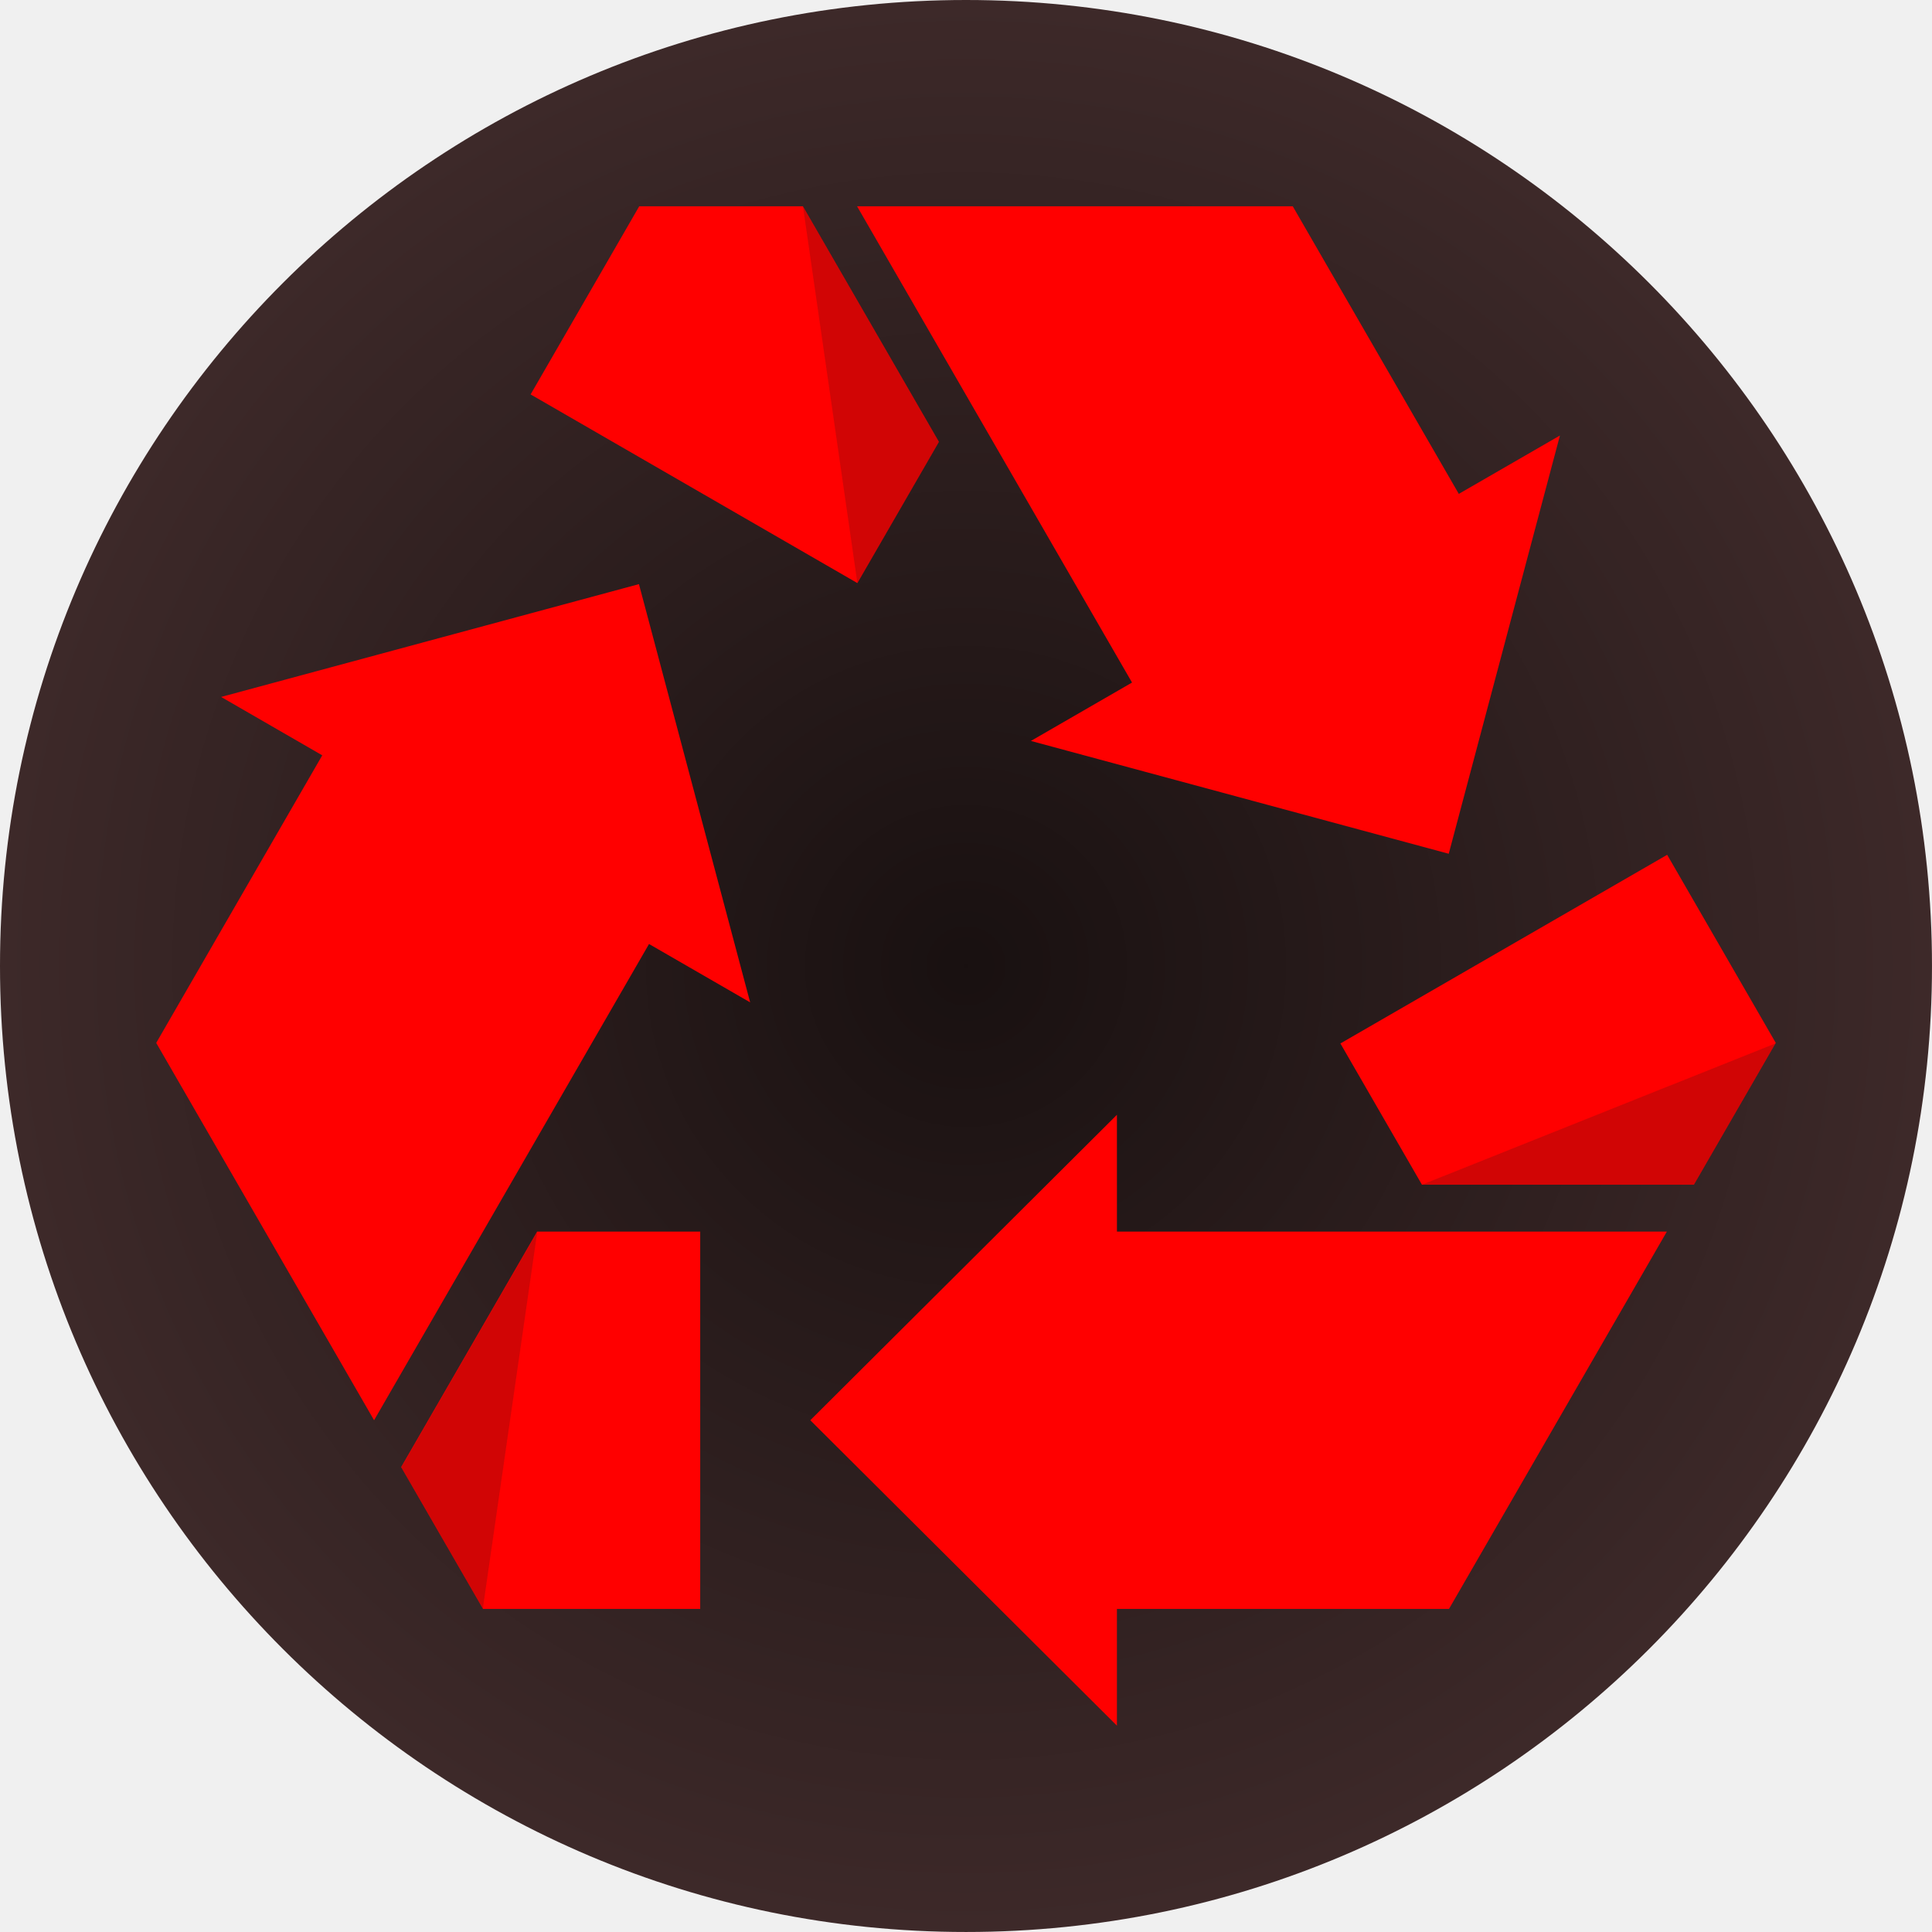
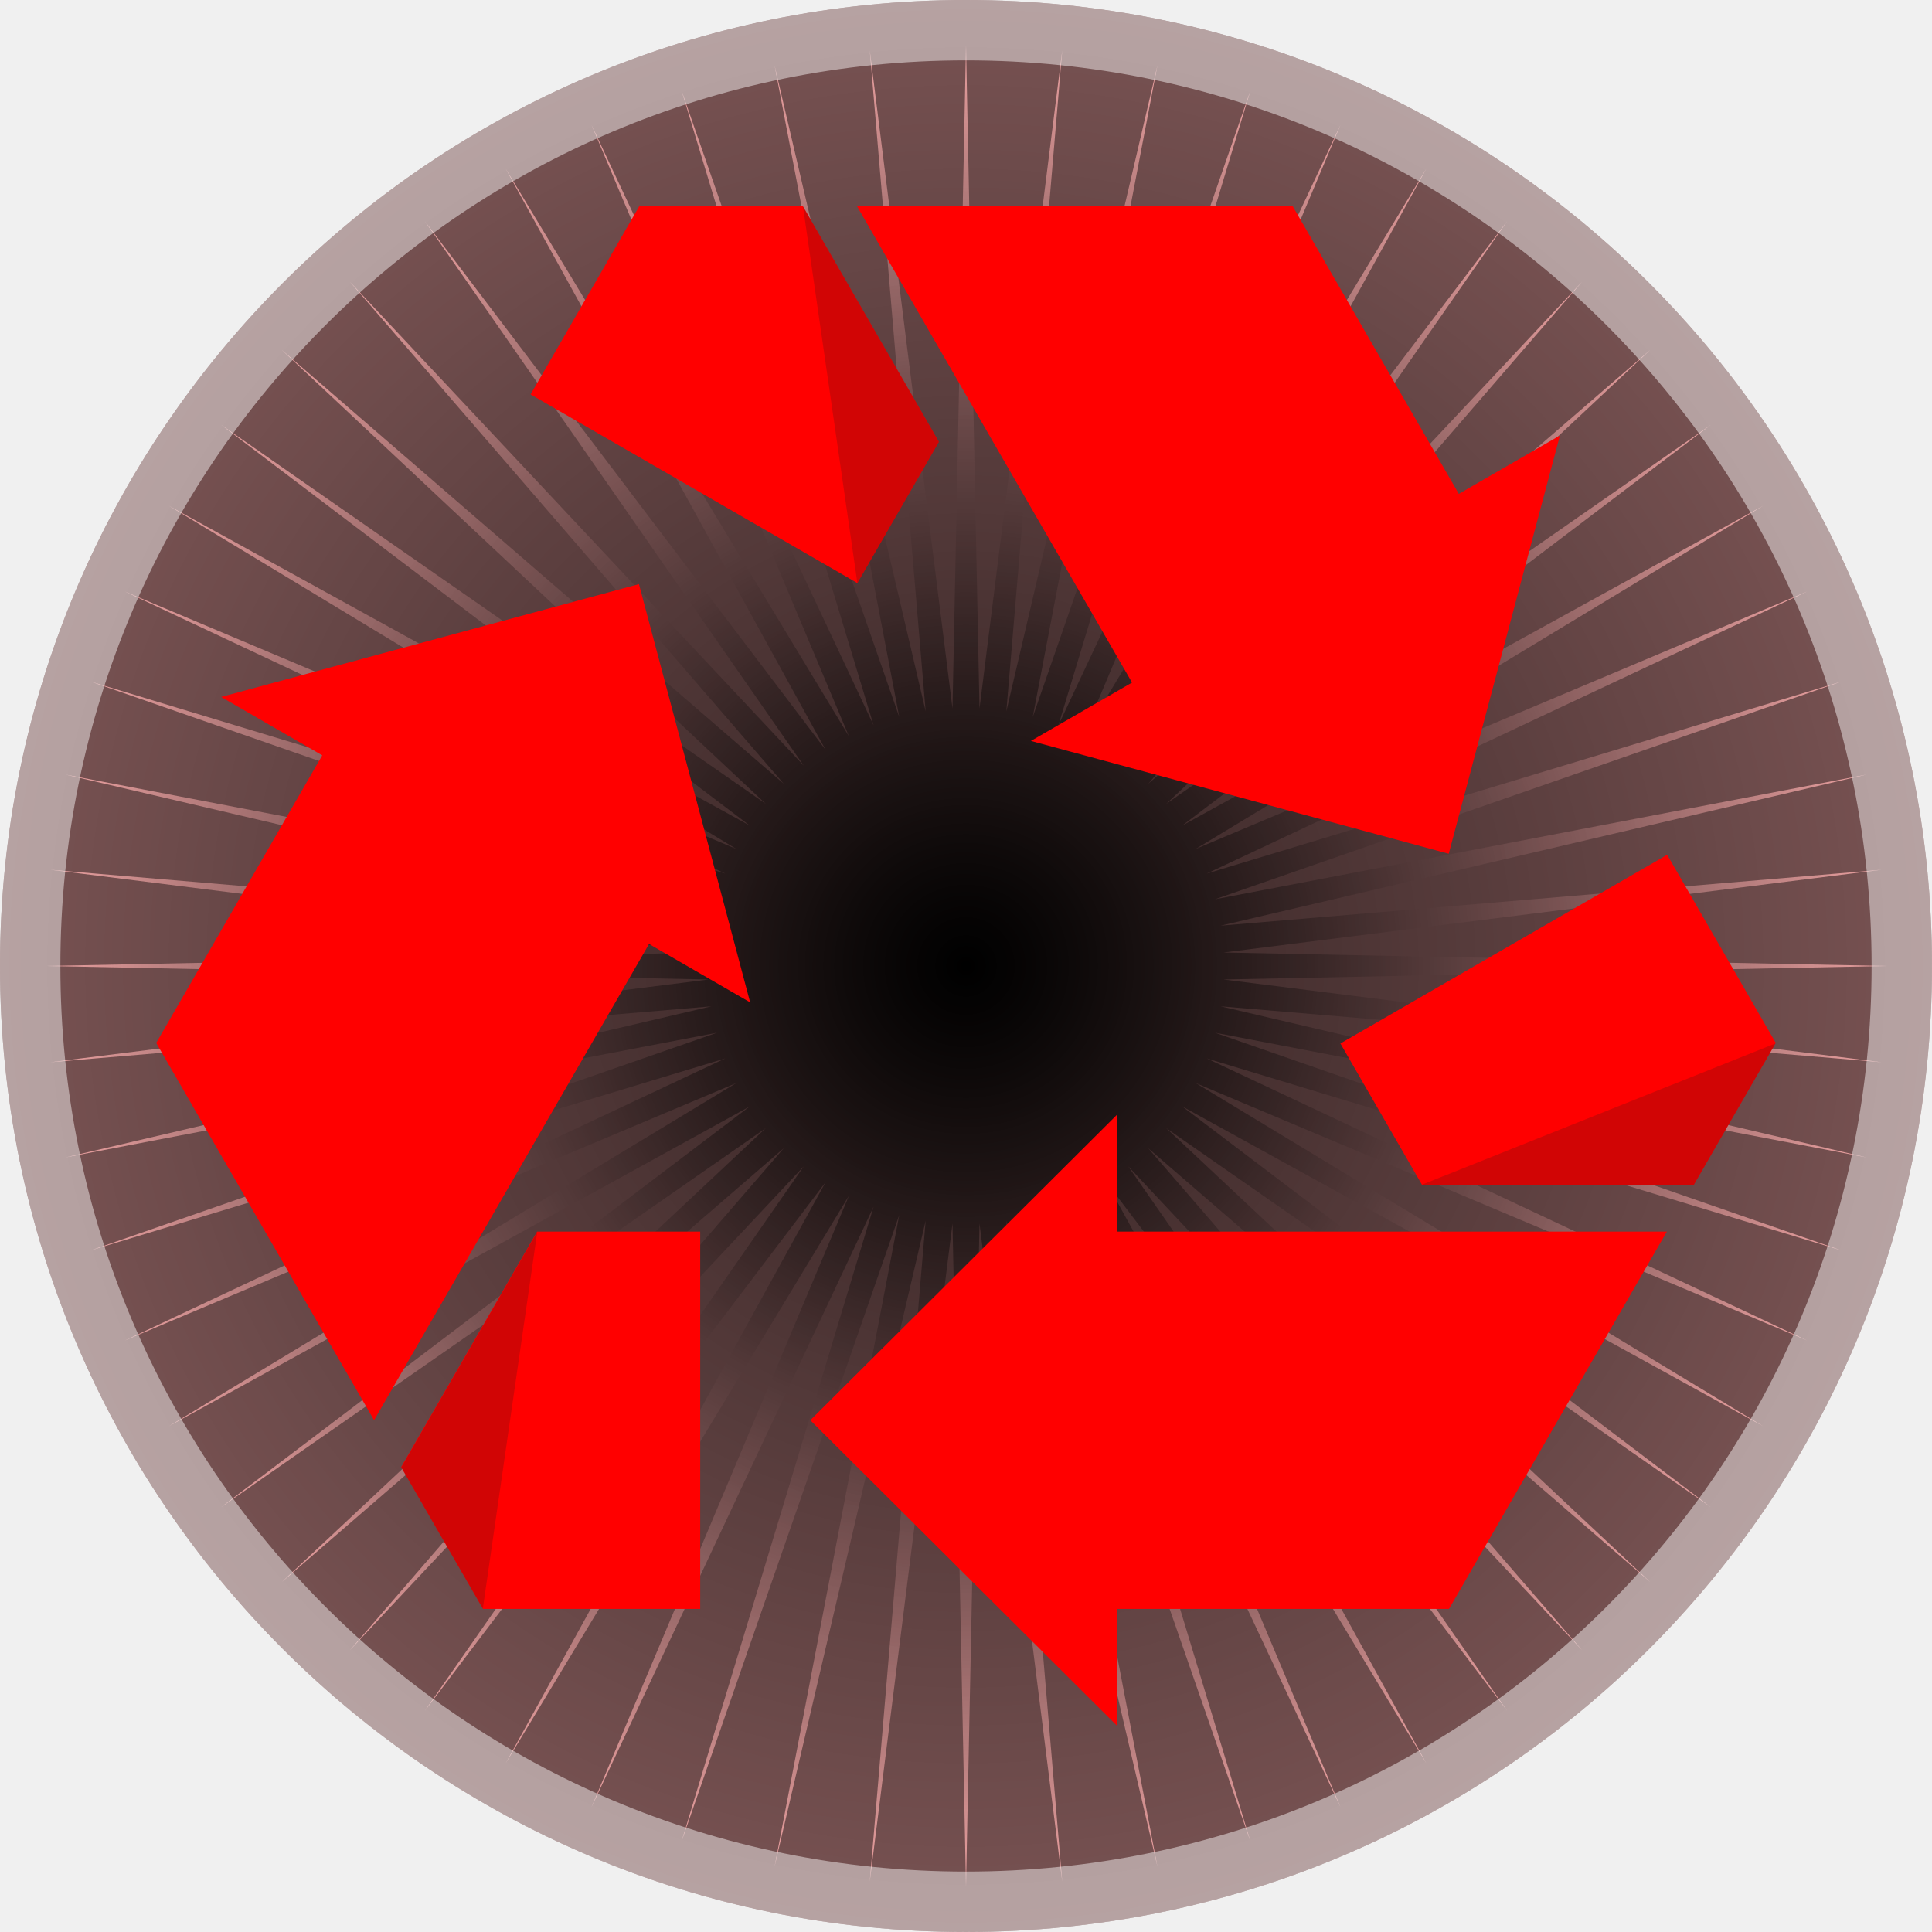
<svg xmlns="http://www.w3.org/2000/svg" xmlns:xlink="http://www.w3.org/1999/xlink" width="512" height="512" viewBox="0 0 135.467 135.467" version="1.1" id="svg5">
  <defs id="defs2">
+     <linearGradient id="linearGradient3">
+       <stop style="stop-color:#000000;stop-opacity:1;" offset="0" id="stop3" />
+       <stop style="stop-color:#ffffff;stop-opacity:1;" offset="1" id="stop4" />
+     </linearGradient>
    <linearGradient id="linearGradient35">
      <stop style="stop-color:#000000;stop-opacity:1;" offset="0" id="stop35" />
      <stop style="stop-color:#000000;stop-opacity:0;" offset="1" id="stop36" />
    </linearGradient>
    <radialGradient xlink:href="#linearGradient35" id="radialGradient36" cx="67.733" cy="67.733" fx="67.733" fy="67.733" r="67.733" gradientUnits="userSpaceOnUse" />
+     <radialGradient xlink:href="#linearGradient3" id="radialGradient4" cx="215.932" cy="37.165" fx="215.932" fy="37.165" r="273.705" gradientUnits="userSpaceOnUse" />
  </defs>
  <g id="layer1">
    <path id="path26" style="color:#000000;display:none;fill:#ff0000;stroke-width:0.506;stroke-linejoin:bevel;-inkscape-stroke:none;paint-order:markers stroke fill" d="M 44.82,25.174 10.953,83.834 33.867,123.521 H 101.6 L 124.513,83.834 90.647,25.174 Z M 67.733,38.404 101.6,97.063 H 33.867 Z" />
-     <circle style="fill:#3d2929;stroke:none;stroke-width:52.917;stroke-linejoin:bevel;stroke-dasharray:none;stroke-dashoffset:0;stroke-opacity:1;paint-order:markers stroke fill;fill-opacity:1" id="path35" cx="67.733" cy="67.733" r="67.733" />
+     <circle style="fill:#795353;stroke:none;stroke-width:52.917;stroke-linejoin:bevel;stroke-dasharray:none;stroke-dashoffset:0;stroke-opacity:1;paint-order:markers stroke fill;fill-opacity:1" id="path35" cx="67.733" cy="67.733" r="67.733" />
+     <path style="mix-blend-mode:overlay;fill:url(#radialGradient4);stroke:none;stroke-width:35.896;stroke-linecap:round;stroke-linejoin:round;stroke-miterlimit:12;stroke-dasharray:none;stroke-opacity:1;paint-order:fill markers stroke" id="path3" d="M 489.637,37.165 292.464,41.176 488.138,65.775 291.626,49.154 483.656,94.071 289.958,57 476.241,121.744 287.479,64.629 465.974,148.491 284.216,71.958 452.968,174.017 280.206,78.905 437.364,198.045 275.49,85.394 419.335,220.309 270.123,91.356 399.076,240.567 264.162,96.723 376.812,258.597 257.672,101.438 352.785,274.2 250.725,105.449 327.258,287.207 243.396,108.712 300.512,297.474 235.767,111.191 272.839,304.889 227.921,112.859 244.542,309.371 219.943,113.697 215.932,310.87 211.921,113.697 187.322,309.371 203.943,112.859 159.026,304.889 196.097,111.191 131.353,297.474 188.468,108.712 104.606,287.207 181.139,105.449 79.079,274.2 174.192,101.438 55.052,258.597 167.703,96.723 32.788,240.567 161.741,91.356 12.53,220.309 156.374,85.394 -5.5,198.045 151.658,78.905 -21.104,174.017 147.648,71.958 -34.11,148.491 144.385,64.629 -44.377,121.744 141.906,57 -51.792,94.071 140.238,49.154 -56.274,65.775 139.4,41.176 -57.773,37.165 139.4,33.154 -56.274,8.555 140.238,25.176 -51.792,-19.742 141.906,17.33 -44.377,-47.415 144.385,9.701 -34.11,-74.161 147.648,2.372 -21.104,-99.688 151.658,-4.575 -5.5,-123.715 156.374,-11.065 12.53,-145.98 161.741,-17.026 32.788,-166.238 167.703,-22.394 55.052,-184.267 174.192,-27.109 79.079,-199.871 181.139,-31.12 104.606,-212.877 l 83.861,178.495 -57.115,-188.762 64.744,186.283 -37.071,-193.698 44.918,192.03 -16.621,-196.512 24.599,195.673 4.011,-197.173 4.011,197.173 24.599,-195.673 -16.621,196.512 44.918,-192.03 -37.071,193.698 64.744,-186.283 L 243.396,-34.382 327.258,-212.877 250.725,-31.12 352.785,-199.871 257.672,-27.109 376.812,-184.267 264.162,-22.394 399.076,-166.238 270.123,-17.026 419.335,-145.98 275.49,-11.065 437.364,-123.715 280.206,-4.575 452.968,-99.688 284.216,2.372 465.974,-74.161 287.479,9.701 476.241,-47.415 289.958,17.33 483.656,-19.742 291.626,25.176 488.138,8.555 292.464,33.154 Z" transform="matrix(0.2358682,0,0,0.2358682,16.80183,58.96731)" />
    <circle style="opacity:0.6;fill:url(#radialGradient36);stroke:none;stroke-width:52.917;stroke-linejoin:bevel;stroke-dasharray:none;stroke-dashoffset:0;stroke-opacity:1;paint-order:markers stroke fill" id="circle35" cx="67.733" cy="67.733" r="67.733" />
    <g id="g35" transform="translate(-5.000001e-7,-10.70813)" style="fill:#ff0000">
      <path id="rect13" style="fill:#ff0000;stroke:none;stroke-width:264.582;stroke-linejoin:bevel;stroke-dasharray:none;stroke-dashoffset:0;stroke-opacity:1;paint-order:markers stroke fill" d="m 116.898,70.644 -22.913,13.229 5.718,9.904 h 19.07 l 5.74,-9.943 z m -38.582,18.231 -21.5,21.417 21.5,21.417 v -8.188 H 101.6 L 116.876,97.063 H 101.6 78.317 v -3.287 z" />
      <path id="path27" style="fill:#ff0000;stroke:none;stroke-width:264.582;stroke-linejoin:bevel;stroke-dasharray:none;stroke-dashoffset:0;stroke-opacity:1;paint-order:markers stroke fill" d="m 44.801,51.665 -29.297,7.911 7.091,4.094 -11.642,20.164 15.276,26.458 7.638,-13.229 11.641,-20.164 2.846,1.643 4.245,2.45 z m -7.14,45.398 -9.535,16.515 5.74,9.943 H 49.097 V 97.063 Z" />
      <path id="path28" style="fill:#ff0000;stroke:none;stroke-width:264.582;stroke-linejoin:bevel;stroke-dasharray:none;stroke-dashoffset:0;stroke-opacity:1;paint-order:markers stroke fill" d="m 44.82,25.174 -7.615,13.19 22.913,13.229 5.718,-9.904 -9.535,-16.515 z m 15.276,0 7.638,13.23 11.641,20.163 -2.846,1.643 -4.245,2.451 29.298,7.911 7.797,-29.328 -7.091,4.094 -11.642,-20.164 z" />
    </g>
    <path id="rect36" style="fill:#1a1a1a;stroke-width:52.917;stroke-linejoin:bevel;paint-order:markers stroke fill;stroke:none;opacity:0.2" d="M 56.301 14.466 L 60.118 40.885 L 65.836 30.982 L 56.301 14.466 z M 124.491 73.164 L 99.703 83.068 L 118.773 83.068 L 124.491 73.164 z M 37.673 86.374 L 28.138 102.889 L 33.855 112.793 L 37.673 86.374 z " />
+     <path id="path2" style="fill:#ffffff;stroke-linejoin:bevel;paint-order:markers stroke fill;opacity:0.46" d="M 67.733,-2.000001e-7 A 67.733,67.733 0 0 0 -2.5000001e-6,67.733 67.733,67.733 0 0 0 67.733,135.467 67.733,67.733 0 0 0 135.467,67.733 67.733,67.733 0 0 0 67.733,-2.000001e-7 Z m 0,4.232 c 35.12,0 63.5,28.38 63.5,63.5 0,35.12 -28.38,63.5 -63.5,63.5 -35.12,0 -63.5,-28.38 -63.5,-63.5 0,-35.12 28.38,-63.5 63.5,-63.5 z" />
  </g>
</svg>
